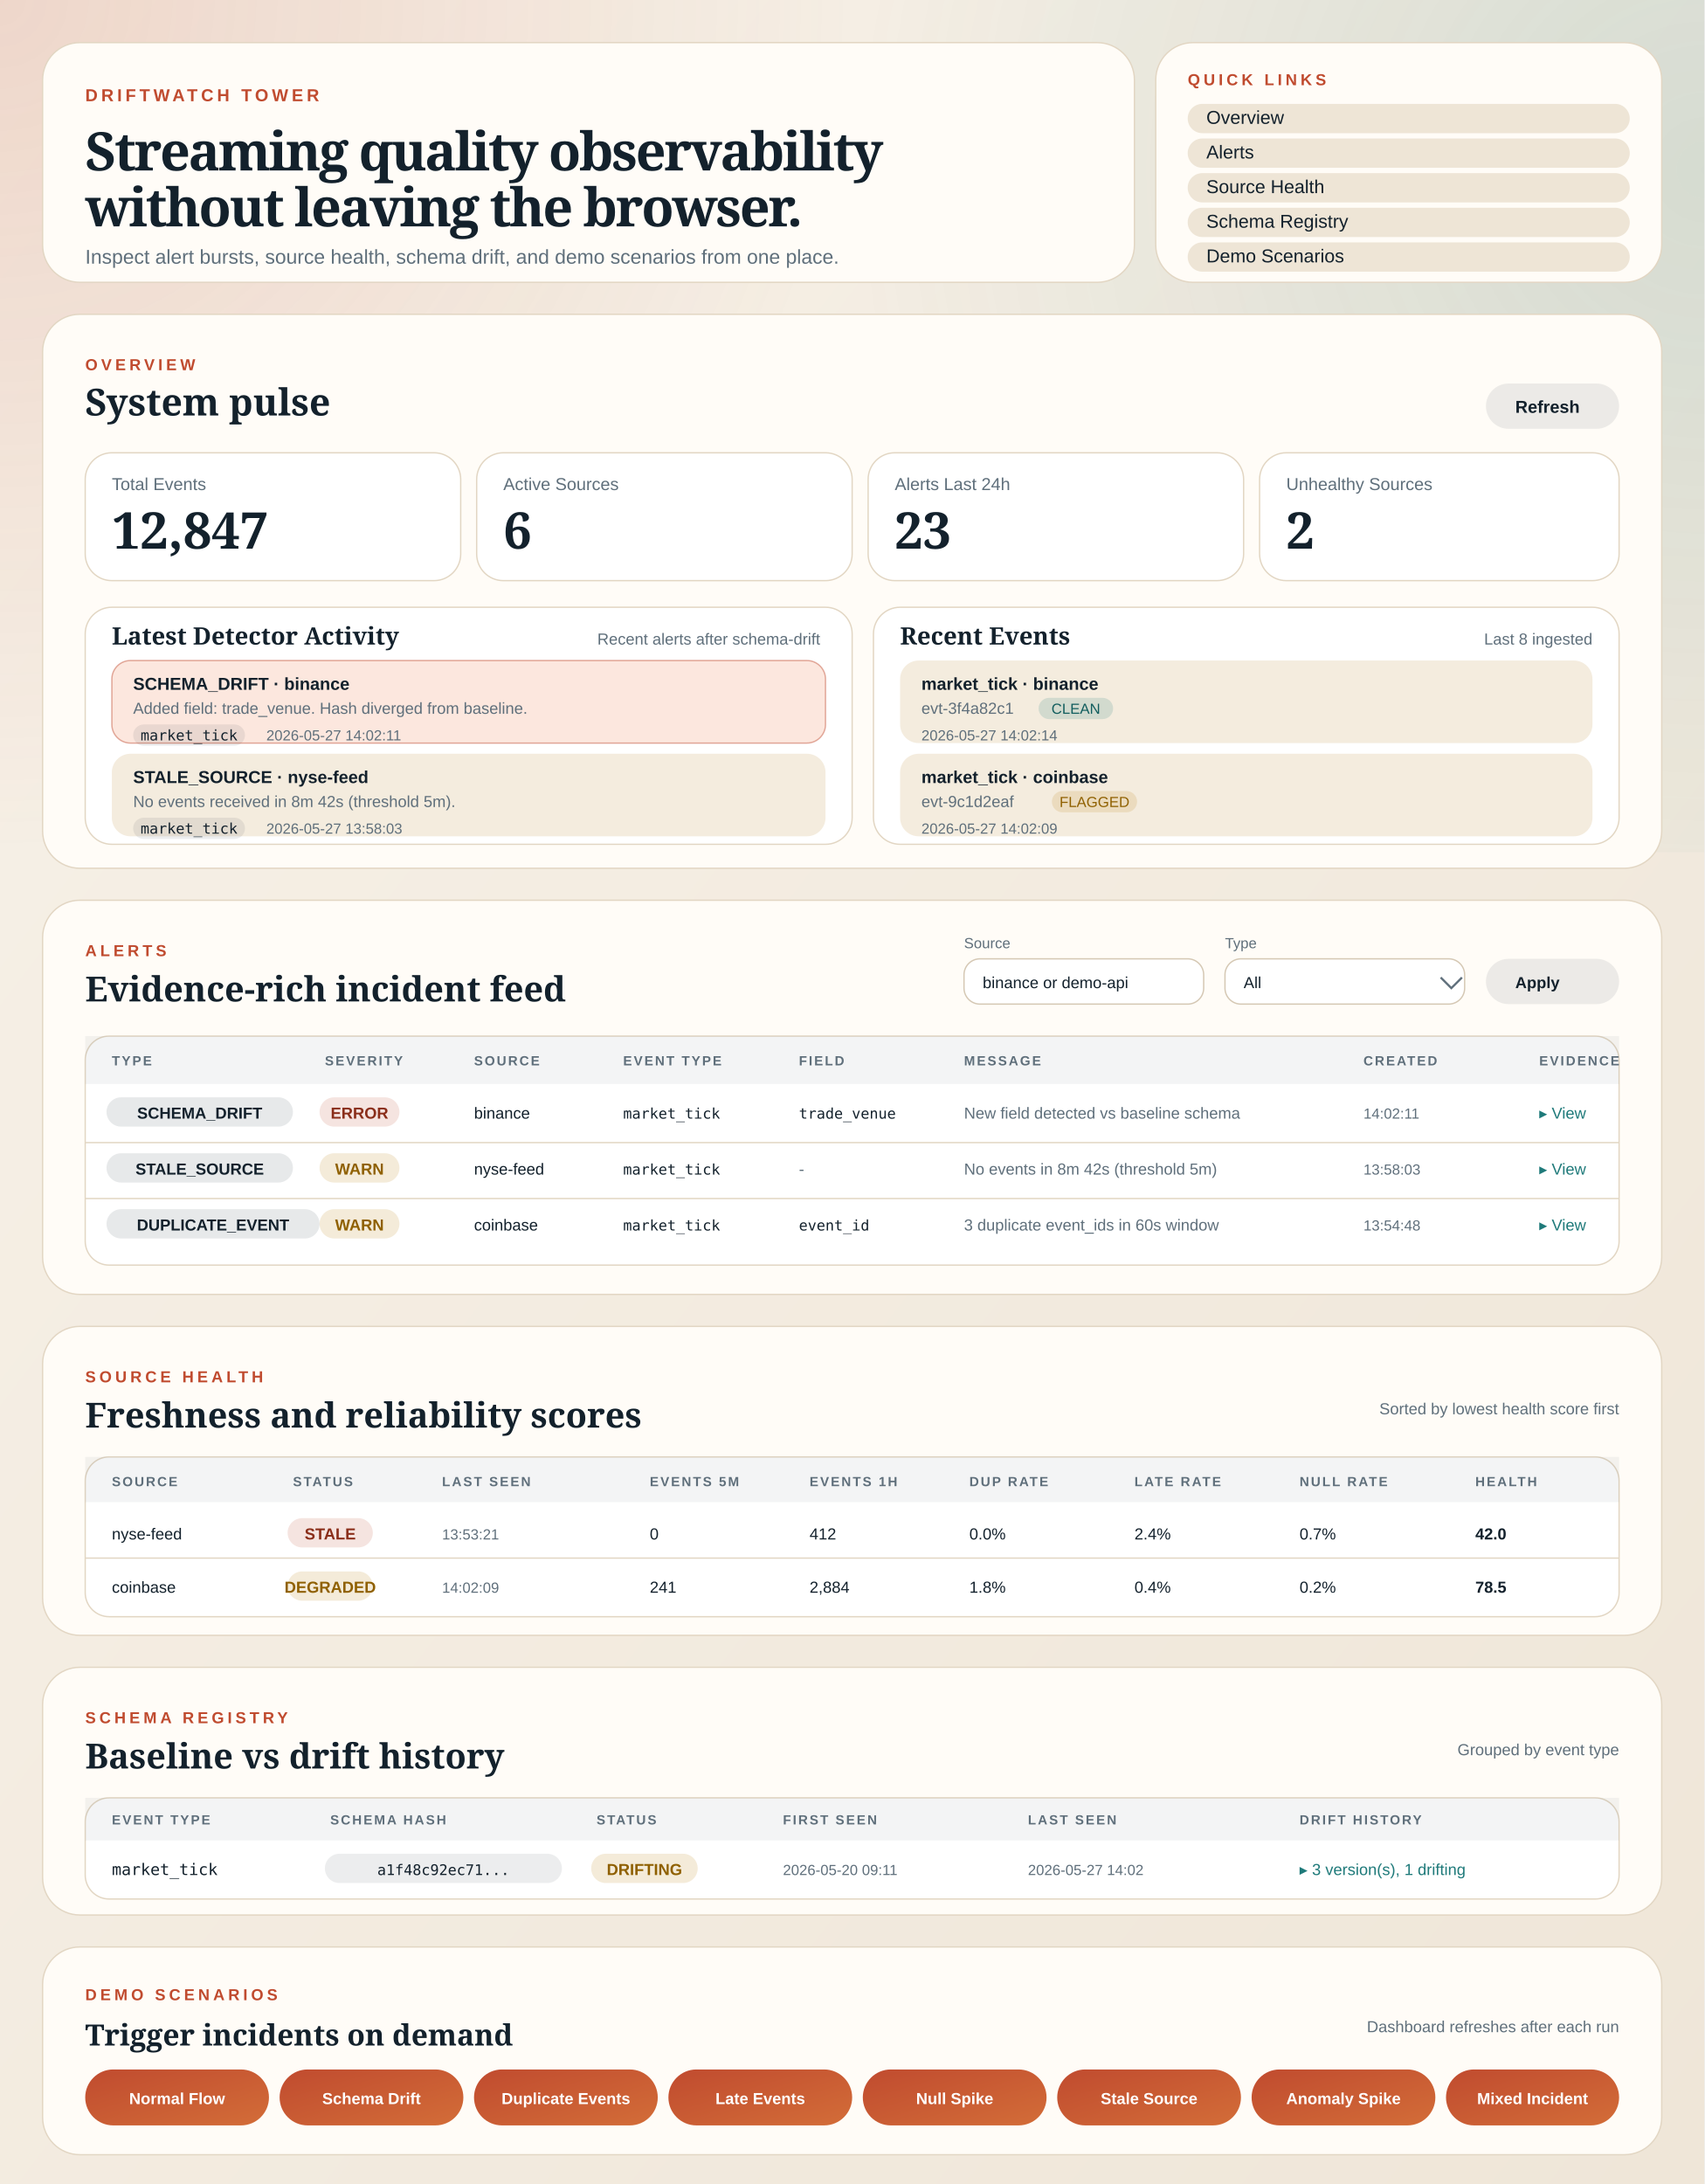
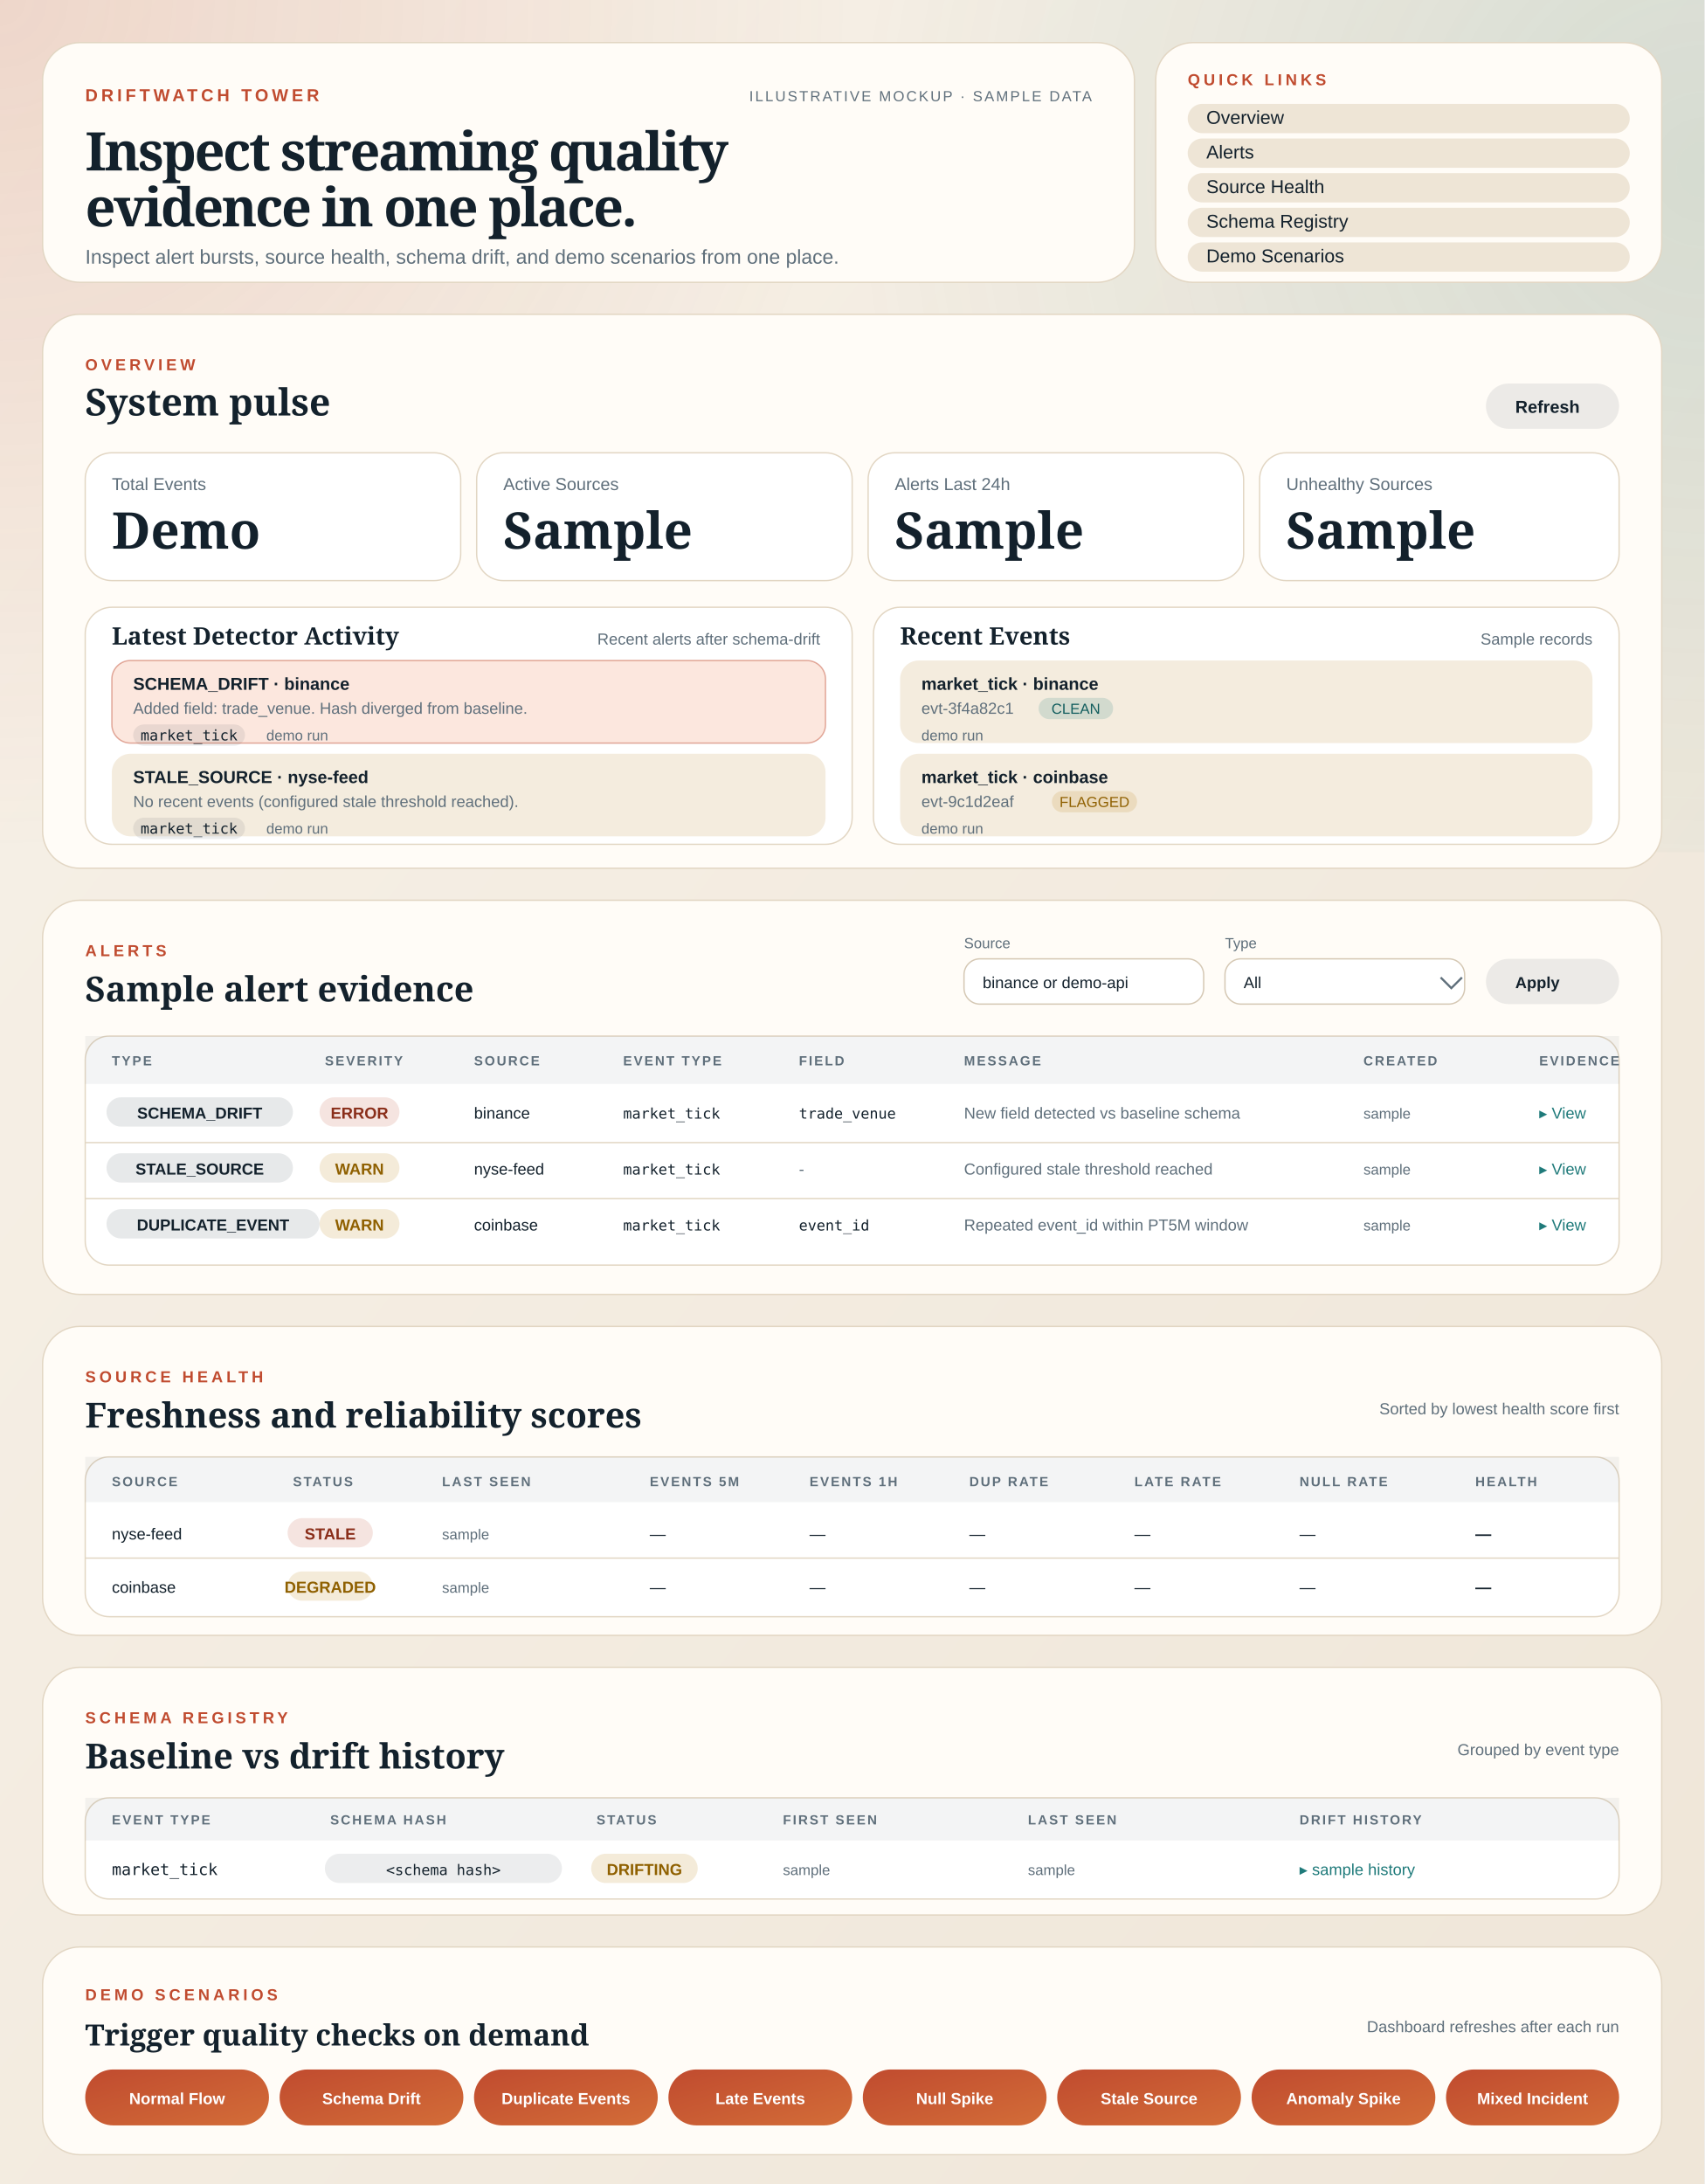
<svg xmlns="http://www.w3.org/2000/svg" width="1280" height="1640" viewBox="0 0 1280 1640" fill="none" font-family="'IBM Plex Sans','Segoe UI',Arial,sans-serif">
  <defs>
    <linearGradient id="bg" x1="0" y1="0" x2="1" y2="1">
      <stop offset="0" stop-color="#F7F1E8" />
      <stop offset="1" stop-color="#EFE6D8" />
    </linearGradient>
    <radialGradient id="glowA" cx="0" cy="0" r="1">
      <stop offset="0" stop-color="#C04B2F" stop-opacity="0.16" />
      <stop offset="1" stop-color="#C04B2F" stop-opacity="0" />
    </radialGradient>
    <radialGradient id="glowB" cx="1" cy="0.2" r="1">
      <stop offset="0" stop-color="#1F7A7A" stop-opacity="0.14" />
      <stop offset="1" stop-color="#1F7A7A" stop-opacity="0" />
    </radialGradient>
    <linearGradient id="scenarioBtn" x1="0" y1="0" x2="1" y2="1">
      <stop offset="0" stop-color="#C04B2F" />
      <stop offset="1" stop-color="#D36D38" />
    </linearGradient>
  </defs>
  <rect width="1280" height="1640" fill="url(#bg)" />
  <rect width="640" height="640" fill="url(#glowA)" />
  <rect x="640" y="0" width="640" height="640" fill="url(#glowB)" />
  <g>
    <rect x="32" y="32" width="820" height="180" rx="28" fill="#FFFCF7" stroke="#E2D6C3" />
    <text x="64" y="76" fill="#C04B2F" font-size="13" font-weight="700" letter-spacing="2.6">DRIFTWATCH TOWER</text>
-     <text x="64" y="128" fill="#13212C" font-family="Fraunces,Georgia,serif" font-size="40" font-weight="700" letter-spacing="-1.5">Streaming quality observability</text>
-     <text x="64" y="170" fill="#13212C" font-family="Fraunces,Georgia,serif" font-size="40" font-weight="700" letter-spacing="-1.5">without leaving the browser.</text>
+     <text x="64" y="128" fill="#13212C" font-family="Fraunces,Georgia,serif" font-size="40" font-weight="700" letter-spacing="-1.5">Inspect streaming quality</text>
+     <text x="64" y="170" fill="#13212C" font-family="Fraunces,Georgia,serif" font-size="40" font-weight="700" letter-spacing="-1.5">evidence in one place.</text>
    <text x="64" y="198" fill="#5F6F7B" font-size="15">Inspect alert bursts, source health, schema drift, and demo scenarios from one place.</text>
+     <text x="820" y="76" fill="#5F6F7B" font-size="11" text-anchor="end" letter-spacing="1.4">ILLUSTRATIVE MOCKUP · SAMPLE DATA</text>
    <rect x="868" y="32" width="380" height="180" rx="28" fill="#FFFCF7" stroke="#E2D6C3" />
    <text x="892" y="64" fill="#C04B2F" font-size="12" font-weight="700" letter-spacing="2.6">QUICK LINKS</text>
    <g font-size="14" fill="#13212C">
      <rect x="892" y="78" width="332" height="22" rx="11" fill="#EEE5D6" />
      <text x="906" y="93">Overview</text>
      <rect x="892" y="104" width="332" height="22" rx="11" fill="#EEE5D6" />
      <text x="906" y="119">Alerts</text>
      <rect x="892" y="130" width="332" height="22" rx="11" fill="#EEE5D6" />
      <text x="906" y="145">Source Health</text>
      <rect x="892" y="156" width="332" height="22" rx="11" fill="#EEE5D6" />
      <text x="906" y="171">Schema Registry</text>
      <rect x="892" y="182" width="332" height="22" rx="11" fill="#EEE5D6" />
      <text x="906" y="197">Demo Scenarios</text>
    </g>
  </g>
  <g>
    <rect x="32" y="236" width="1216" height="416" rx="28" fill="#FFFCF7" stroke="#E2D6C3" />
    <text x="64" y="278" fill="#C04B2F" font-size="12" font-weight="700" letter-spacing="2.6">OVERVIEW</text>
    <text x="64" y="312" fill="#13212C" font-family="Fraunces,Georgia,serif" font-size="28" font-weight="700">System pulse</text>
    <rect x="1116" y="288" width="100" height="34" rx="17" fill="#13212C" fill-opacity="0.08" />
    <text x="1138" y="310" fill="#13212C" font-size="13" font-weight="600">Refresh</text>
    <g>
      <rect x="64" y="340" width="282" height="96" rx="20" fill="#FFFFFF" stroke="#E2D6C3" />
      <text x="84" y="368" fill="#5F6F7B" font-size="13">Total Events</text>
-       <text x="84" y="412" fill="#13212C" font-family="Fraunces,Georgia,serif" font-size="38" font-weight="700">12,847</text>
+       <text x="84" y="412" fill="#13212C" font-family="Fraunces,Georgia,serif" font-size="38" font-weight="700">Demo</text>
      <rect x="358" y="340" width="282" height="96" rx="20" fill="#FFFFFF" stroke="#E2D6C3" />
      <text x="378" y="368" fill="#5F6F7B" font-size="13">Active Sources</text>
-       <text x="378" y="412" fill="#13212C" font-family="Fraunces,Georgia,serif" font-size="38" font-weight="700">6</text>
+       <text x="378" y="412" fill="#13212C" font-family="Fraunces,Georgia,serif" font-size="38" font-weight="700">Sample</text>
      <rect x="652" y="340" width="282" height="96" rx="20" fill="#FFFFFF" stroke="#E2D6C3" />
      <text x="672" y="368" fill="#5F6F7B" font-size="13">Alerts Last 24h</text>
-       <text x="672" y="412" fill="#13212C" font-family="Fraunces,Georgia,serif" font-size="38" font-weight="700">23</text>
+       <text x="672" y="412" fill="#13212C" font-family="Fraunces,Georgia,serif" font-size="38" font-weight="700">Sample</text>
      <rect x="946" y="340" width="270" height="96" rx="20" fill="#FFFFFF" stroke="#E2D6C3" />
      <text x="966" y="368" fill="#5F6F7B" font-size="13">Unhealthy Sources</text>
-       <text x="966" y="412" fill="#13212C" font-family="Fraunces,Georgia,serif" font-size="38" font-weight="700">2</text>
+       <text x="966" y="412" fill="#13212C" font-family="Fraunces,Georgia,serif" font-size="38" font-weight="700">Sample</text>
    </g>
    <g>
      <rect x="64" y="456" width="576" height="178" rx="20" fill="#FFFFFF" stroke="#E2D6C3" />
      <text x="84" y="484" fill="#13212C" font-family="Fraunces,Georgia,serif" font-size="18" font-weight="700">Latest Detector Activity</text>
      <text x="616" y="484" fill="#5F6F7B" font-size="12" text-anchor="end">Recent alerts after schema-drift</text>
      <rect x="84" y="496" width="536" height="62" rx="14" fill="#FCE7DE" stroke="#C04B2F" stroke-opacity="0.45" />
      <text x="100" y="518" fill="#13212C" font-size="13" font-weight="700">SCHEMA_DRIFT · binance</text>
      <text x="100" y="536" fill="#5F6F7B" font-size="12">Added field: trade_venue. Hash diverged from baseline.</text>
      <rect x="100" y="544" width="84" height="16" rx="8" fill="#13212C" fill-opacity="0.08" />
      <text x="142" y="556" fill="#13212C" font-size="11" text-anchor="middle" font-family="'IBM Plex Mono',monospace">market_tick</text>
-       <text x="200" y="556" fill="#5F6F7B" font-size="11">2026-05-27 14:02:11</text>
+       <text x="200" y="556" fill="#5F6F7B" font-size="11">demo run</text>
      <rect x="84" y="566" width="536" height="62" rx="14" fill="#F4ECDE" />
      <text x="100" y="588" fill="#13212C" font-size="13" font-weight="700">STALE_SOURCE · nyse-feed</text>
-       <text x="100" y="606" fill="#5F6F7B" font-size="12">No events received in 8m 42s (threshold 5m).</text>
+       <text x="100" y="606" fill="#5F6F7B" font-size="12">No recent events (configured stale threshold reached).</text>
      <rect x="100" y="614" width="84" height="16" rx="8" fill="#13212C" fill-opacity="0.08" />
      <text x="142" y="626" fill="#13212C" font-size="11" text-anchor="middle" font-family="'IBM Plex Mono',monospace">market_tick</text>
-       <text x="200" y="626" fill="#5F6F7B" font-size="11">2026-05-27 13:58:03</text>
+       <text x="200" y="626" fill="#5F6F7B" font-size="11">demo run</text>
      <rect x="656" y="456" width="560" height="178" rx="20" fill="#FFFFFF" stroke="#E2D6C3" />
      <text x="676" y="484" fill="#13212C" font-family="Fraunces,Georgia,serif" font-size="18" font-weight="700">Recent Events</text>
-       <text x="1196" y="484" fill="#5F6F7B" font-size="12" text-anchor="end">Last 8 ingested</text>
+       <text x="1196" y="484" fill="#5F6F7B" font-size="12" text-anchor="end">Sample records</text>
      <rect x="676" y="496" width="520" height="62" rx="14" fill="#F4ECDE" />
      <text x="692" y="518" fill="#13212C" font-size="13" font-weight="700">market_tick · binance</text>
      <text x="692" y="536" fill="#5F6F7B" font-size="12">evt-3f4a82c1</text>
      <rect x="780" y="524" width="56" height="16" rx="8" fill="#1F7A7A" fill-opacity="0.16" />
      <text x="808" y="536" fill="#115D5D" font-size="11" text-anchor="middle">CLEAN</text>
-       <text x="692" y="556" fill="#5F6F7B" font-size="11">2026-05-27 14:02:14</text>
+       <text x="692" y="556" fill="#5F6F7B" font-size="11">demo run</text>
      <rect x="676" y="566" width="520" height="62" rx="14" fill="#F4ECDE" />
      <text x="692" y="588" fill="#13212C" font-size="13" font-weight="700">market_tick · coinbase</text>
      <text x="692" y="606" fill="#5F6F7B" font-size="12">evt-9c1d2eaf</text>
      <rect x="790" y="594" width="64" height="16" rx="8" fill="#C39230" fill-opacity="0.18" />
      <text x="822" y="606" fill="#8F6000" font-size="11" text-anchor="middle">FLAGGED</text>
-       <text x="692" y="626" fill="#5F6F7B" font-size="11">2026-05-27 14:02:09</text>
+       <text x="692" y="626" fill="#5F6F7B" font-size="11">demo run</text>
    </g>
  </g>
  <g>
    <rect x="32" y="676" width="1216" height="296" rx="28" fill="#FFFCF7" stroke="#E2D6C3" />
    <text x="64" y="718" fill="#C04B2F" font-size="12" font-weight="700" letter-spacing="2.6">ALERTS</text>
-     <text x="64" y="752" fill="#13212C" font-family="Fraunces,Georgia,serif" font-size="26" font-weight="700">Evidence-rich incident feed</text>
+     <text x="64" y="752" fill="#13212C" font-family="Fraunces,Georgia,serif" font-size="26" font-weight="700">Sample alert evidence</text>
    <g font-size="11" fill="#5F6F7B">
      <text x="724" y="712">Source</text>
      <rect x="724" y="720" width="180" height="34" rx="12" fill="#FFFFFF" stroke="#D5C8B4" />
      <text x="738" y="742" fill="#13212C" font-size="12">binance or demo-api</text>
      <text x="920" y="712">Type</text>
      <rect x="920" y="720" width="180" height="34" rx="12" fill="#FFFFFF" stroke="#D5C8B4" />
      <text x="934" y="742" fill="#13212C" font-size="12">All</text>
      <polyline points="1082,734 1090,742 1098,734" fill="none" stroke="#5F6F7B" stroke-width="1.6" />
      <rect x="1116" y="720" width="100" height="34" rx="17" fill="#13212C" fill-opacity="0.08" />
      <text x="1138" y="742" fill="#13212C" font-size="12" font-weight="600">Apply</text>
    </g>
    <rect x="64" y="778" width="1152" height="172" rx="18" fill="#FFFFFF" stroke="#E2D6C3" />
    <rect x="64" y="778" width="1152" height="36" fill="#13212C" fill-opacity="0.05" />
    <g font-size="10" fill="#5F6F7B" letter-spacing="1.3" font-weight="700">
      <text x="84" y="800">TYPE</text>
      <text x="244" y="800">SEVERITY</text>
      <text x="356" y="800">SOURCE</text>
      <text x="468" y="800">EVENT TYPE</text>
      <text x="600" y="800">FIELD</text>
      <text x="724" y="800">MESSAGE</text>
      <text x="1024" y="800">CREATED</text>
      <text x="1156" y="800">EVIDENCE</text>
    </g>
    <g font-size="12" fill="#13212C">
      <rect x="80" y="824" width="140" height="22" rx="11" fill="#13212C" fill-opacity="0.1" />
      <text x="150" y="840" text-anchor="middle" font-weight="700">SCHEMA_DRIFT</text>
      <rect x="240" y="824" width="60" height="22" rx="11" fill="#C04B2F" fill-opacity="0.15" />
      <text x="270" y="840" text-anchor="middle" fill="#8A2E1A" font-weight="700">ERROR</text>
      <text x="356" y="840">binance</text>
      <text x="468" y="840" font-family="'IBM Plex Mono',monospace" font-size="11">market_tick</text>
      <text x="600" y="840" font-family="'IBM Plex Mono',monospace" font-size="11">trade_venue</text>
      <text x="724" y="840" fill="#5F6F7B">New field detected vs baseline schema</text>
-       <text x="1024" y="840" fill="#5F6F7B" font-size="11">14:02:11</text>
+       <text x="1024" y="840" fill="#5F6F7B" font-size="11">sample</text>
      <text x="1156" y="840" fill="#1F7A7A">▸ View</text>
      <line x1="64" y1="858" x2="1216" y2="858" stroke="#E2D6C3" />
    </g>
    <g font-size="12" fill="#13212C">
      <rect x="80" y="866" width="140" height="22" rx="11" fill="#13212C" fill-opacity="0.1" />
      <text x="150" y="882" text-anchor="middle" font-weight="700">STALE_SOURCE</text>
      <rect x="240" y="866" width="60" height="22" rx="11" fill="#C39230" fill-opacity="0.18" />
      <text x="270" y="882" text-anchor="middle" fill="#8F6000" font-weight="700">WARN</text>
      <text x="356" y="882">nyse-feed</text>
      <text x="468" y="882" font-family="'IBM Plex Mono',monospace" font-size="11">market_tick</text>
      <text x="600" y="882" fill="#5F6F7B">-</text>
-       <text x="724" y="882" fill="#5F6F7B">No events in 8m 42s (threshold 5m)</text>
-       <text x="1024" y="882" fill="#5F6F7B" font-size="11">13:58:03</text>
+       <text x="724" y="882" fill="#5F6F7B">Configured stale threshold reached</text>
+       <text x="1024" y="882" fill="#5F6F7B" font-size="11">sample</text>
      <text x="1156" y="882" fill="#1F7A7A">▸ View</text>
      <line x1="64" y1="900" x2="1216" y2="900" stroke="#E2D6C3" />
    </g>
    <g font-size="12" fill="#13212C">
      <rect x="80" y="908" width="160" height="22" rx="11" fill="#13212C" fill-opacity="0.1" />
      <text x="160" y="924" text-anchor="middle" font-weight="700">DUPLICATE_EVENT</text>
      <rect x="240" y="908" width="60" height="22" rx="11" fill="#C39230" fill-opacity="0.18" />
      <text x="270" y="924" text-anchor="middle" fill="#8F6000" font-weight="700">WARN</text>
      <text x="356" y="924">coinbase</text>
      <text x="468" y="924" font-family="'IBM Plex Mono',monospace" font-size="11">market_tick</text>
      <text x="600" y="924" font-family="'IBM Plex Mono',monospace" font-size="11">event_id</text>
-       <text x="724" y="924" fill="#5F6F7B">3 duplicate event_ids in 60s window</text>
-       <text x="1024" y="924" fill="#5F6F7B" font-size="11">13:54:48</text>
+       <text x="724" y="924" fill="#5F6F7B">Repeated event_id within PT5M window</text>
+       <text x="1024" y="924" fill="#5F6F7B" font-size="11">sample</text>
      <text x="1156" y="924" fill="#1F7A7A">▸ View</text>
    </g>
  </g>
  <g>
    <rect x="32" y="996" width="1216" height="232" rx="28" fill="#FFFCF7" stroke="#E2D6C3" />
    <text x="64" y="1038" fill="#C04B2F" font-size="12" font-weight="700" letter-spacing="2.6">SOURCE HEALTH</text>
    <text x="64" y="1072" fill="#13212C" font-family="Fraunces,Georgia,serif" font-size="26" font-weight="700">Freshness and reliability scores</text>
    <text x="1216" y="1062" fill="#5F6F7B" font-size="12" text-anchor="end">Sorted by lowest health score first</text>
    <rect x="64" y="1094" width="1152" height="120" rx="18" fill="#FFFFFF" stroke="#E2D6C3" />
    <rect x="64" y="1094" width="1152" height="34" fill="#13212C" fill-opacity="0.05" />
    <g font-size="10" fill="#5F6F7B" letter-spacing="1.3" font-weight="700">
      <text x="84" y="1116">SOURCE</text>
      <text x="220" y="1116">STATUS</text>
      <text x="332" y="1116">LAST SEEN</text>
      <text x="488" y="1116">EVENTS 5M</text>
      <text x="608" y="1116">EVENTS 1H</text>
      <text x="728" y="1116">DUP RATE</text>
      <text x="852" y="1116">LATE RATE</text>
      <text x="976" y="1116">NULL RATE</text>
      <text x="1108" y="1116">HEALTH</text>
    </g>
    <g font-size="12" fill="#13212C">
      <text x="84" y="1156">nyse-feed</text>
      <rect x="216" y="1140" width="64" height="22" rx="11" fill="#C04B2F" fill-opacity="0.15" />
      <text x="248" y="1156" text-anchor="middle" fill="#8A2E1A" font-weight="700">STALE</text>
-       <text x="332" y="1156" fill="#5F6F7B" font-size="11">13:53:21</text>
-       <text x="488" y="1156">0</text>
-       <text x="608" y="1156">412</text>
-       <text x="728" y="1156">0.0%</text>
-       <text x="852" y="1156">2.4%</text>
-       <text x="976" y="1156">0.7%</text>
-       <text x="1108" y="1156" font-weight="700">42.0</text>
+       <text x="332" y="1156" fill="#5F6F7B" font-size="11">sample</text>
+       <text x="488" y="1156">—</text>
+       <text x="608" y="1156">—</text>
+       <text x="728" y="1156">—</text>
+       <text x="852" y="1156">—</text>
+       <text x="976" y="1156">—</text>
+       <text x="1108" y="1156" font-weight="700">—</text>
      <line x1="64" y1="1170" x2="1216" y2="1170" stroke="#E2D6C3" />
      <text x="84" y="1196">coinbase</text>
      <rect x="216" y="1180" width="64" height="22" rx="11" fill="#C39230" fill-opacity="0.18" />
      <text x="248" y="1196" text-anchor="middle" fill="#8F6000" font-weight="700">DEGRADED</text>
-       <text x="332" y="1196" fill="#5F6F7B" font-size="11">14:02:09</text>
-       <text x="488" y="1196">241</text>
-       <text x="608" y="1196">2,884</text>
-       <text x="728" y="1196">1.8%</text>
-       <text x="852" y="1196">0.4%</text>
-       <text x="976" y="1196">0.2%</text>
-       <text x="1108" y="1196" font-weight="700">78.5</text>
+       <text x="332" y="1196" fill="#5F6F7B" font-size="11">sample</text>
+       <text x="488" y="1196">—</text>
+       <text x="608" y="1196">—</text>
+       <text x="728" y="1196">—</text>
+       <text x="852" y="1196">—</text>
+       <text x="976" y="1196">—</text>
+       <text x="1108" y="1196" font-weight="700">—</text>
    </g>
  </g>
  <g>
    <rect x="32" y="1252" width="1216" height="186" rx="28" fill="#FFFCF7" stroke="#E2D6C3" />
    <text x="64" y="1294" fill="#C04B2F" font-size="12" font-weight="700" letter-spacing="2.6">SCHEMA REGISTRY</text>
    <text x="64" y="1328" fill="#13212C" font-family="Fraunces,Georgia,serif" font-size="26" font-weight="700">Baseline vs drift history</text>
    <text x="1216" y="1318" fill="#5F6F7B" font-size="12" text-anchor="end">Grouped by event type</text>
    <rect x="64" y="1350" width="1152" height="76" rx="18" fill="#FFFFFF" stroke="#E2D6C3" />
    <rect x="64" y="1350" width="1152" height="32" fill="#13212C" fill-opacity="0.05" />
    <g font-size="10" fill="#5F6F7B" letter-spacing="1.3" font-weight="700">
      <text x="84" y="1370">EVENT TYPE</text>
      <text x="248" y="1370">SCHEMA HASH</text>
      <text x="448" y="1370">STATUS</text>
      <text x="588" y="1370">FIRST SEEN</text>
      <text x="772" y="1370">LAST SEEN</text>
      <text x="976" y="1370">DRIFT HISTORY</text>
    </g>
    <g font-size="12" fill="#13212C">
      <text x="84" y="1408" font-family="'IBM Plex Mono',monospace">market_tick</text>
      <rect x="244" y="1392" width="178" height="22" rx="11" fill="#13212C" fill-opacity="0.08" />
-       <text x="333" y="1408" text-anchor="middle" font-family="'IBM Plex Mono',monospace" font-size="11">a1f48c92ec71...</text>
+       <text x="333" y="1408" text-anchor="middle" font-family="'IBM Plex Mono',monospace" font-size="11">&lt;schema hash&gt;</text>
      <rect x="444" y="1392" width="80" height="22" rx="11" fill="#C39230" fill-opacity="0.18" />
      <text x="484" y="1408" text-anchor="middle" fill="#8F6000" font-weight="700">DRIFTING</text>
-       <text x="588" y="1408" fill="#5F6F7B" font-size="11">2026-05-20 09:11</text>
-       <text x="772" y="1408" fill="#5F6F7B" font-size="11">2026-05-27 14:02</text>
-       <text x="976" y="1408" fill="#1F7A7A">▸ 3 version(s), 1 drifting</text>
+       <text x="588" y="1408" fill="#5F6F7B" font-size="11">sample</text>
+       <text x="772" y="1408" fill="#5F6F7B" font-size="11">sample</text>
+       <text x="976" y="1408" fill="#1F7A7A">▸ sample history</text>
    </g>
  </g>
  <g>
    <rect x="32" y="1462" width="1216" height="156" rx="28" fill="#FFFCF7" stroke="#E2D6C3" />
    <text x="64" y="1502" fill="#C04B2F" font-size="12" font-weight="700" letter-spacing="2.6">DEMO SCENARIOS</text>
-     <text x="64" y="1536" fill="#13212C" font-family="Fraunces,Georgia,serif" font-size="22" font-weight="700">Trigger incidents on demand</text>
+     <text x="64" y="1536" fill="#13212C" font-family="Fraunces,Georgia,serif" font-size="22" font-weight="700">Trigger quality checks on demand</text>
    <text x="1216" y="1526" fill="#5F6F7B" font-size="12" text-anchor="end">Dashboard refreshes after each run</text>
    <g font-size="12" fill="#FFFFFF" font-weight="600">
      <rect x="64" y="1554" width="138" height="42" rx="21" fill="url(#scenarioBtn)" />
      <text x="133" y="1580" text-anchor="middle">Normal Flow</text>
      <rect x="210" y="1554" width="138" height="42" rx="21" fill="url(#scenarioBtn)" />
      <text x="279" y="1580" text-anchor="middle">Schema Drift</text>
      <rect x="356" y="1554" width="138" height="42" rx="21" fill="url(#scenarioBtn)" />
      <text x="425" y="1580" text-anchor="middle">Duplicate Events</text>
      <rect x="502" y="1554" width="138" height="42" rx="21" fill="url(#scenarioBtn)" />
      <text x="571" y="1580" text-anchor="middle">Late Events</text>
      <rect x="648" y="1554" width="138" height="42" rx="21" fill="url(#scenarioBtn)" />
      <text x="717" y="1580" text-anchor="middle">Null Spike</text>
      <rect x="794" y="1554" width="138" height="42" rx="21" fill="url(#scenarioBtn)" />
      <text x="863" y="1580" text-anchor="middle">Stale Source</text>
      <rect x="940" y="1554" width="138" height="42" rx="21" fill="url(#scenarioBtn)" />
      <text x="1009" y="1580" text-anchor="middle">Anomaly Spike</text>
      <rect x="1086" y="1554" width="130" height="42" rx="21" fill="url(#scenarioBtn)" />
      <text x="1151" y="1580" text-anchor="middle">Mixed Incident</text>
    </g>
  </g>
</svg>
